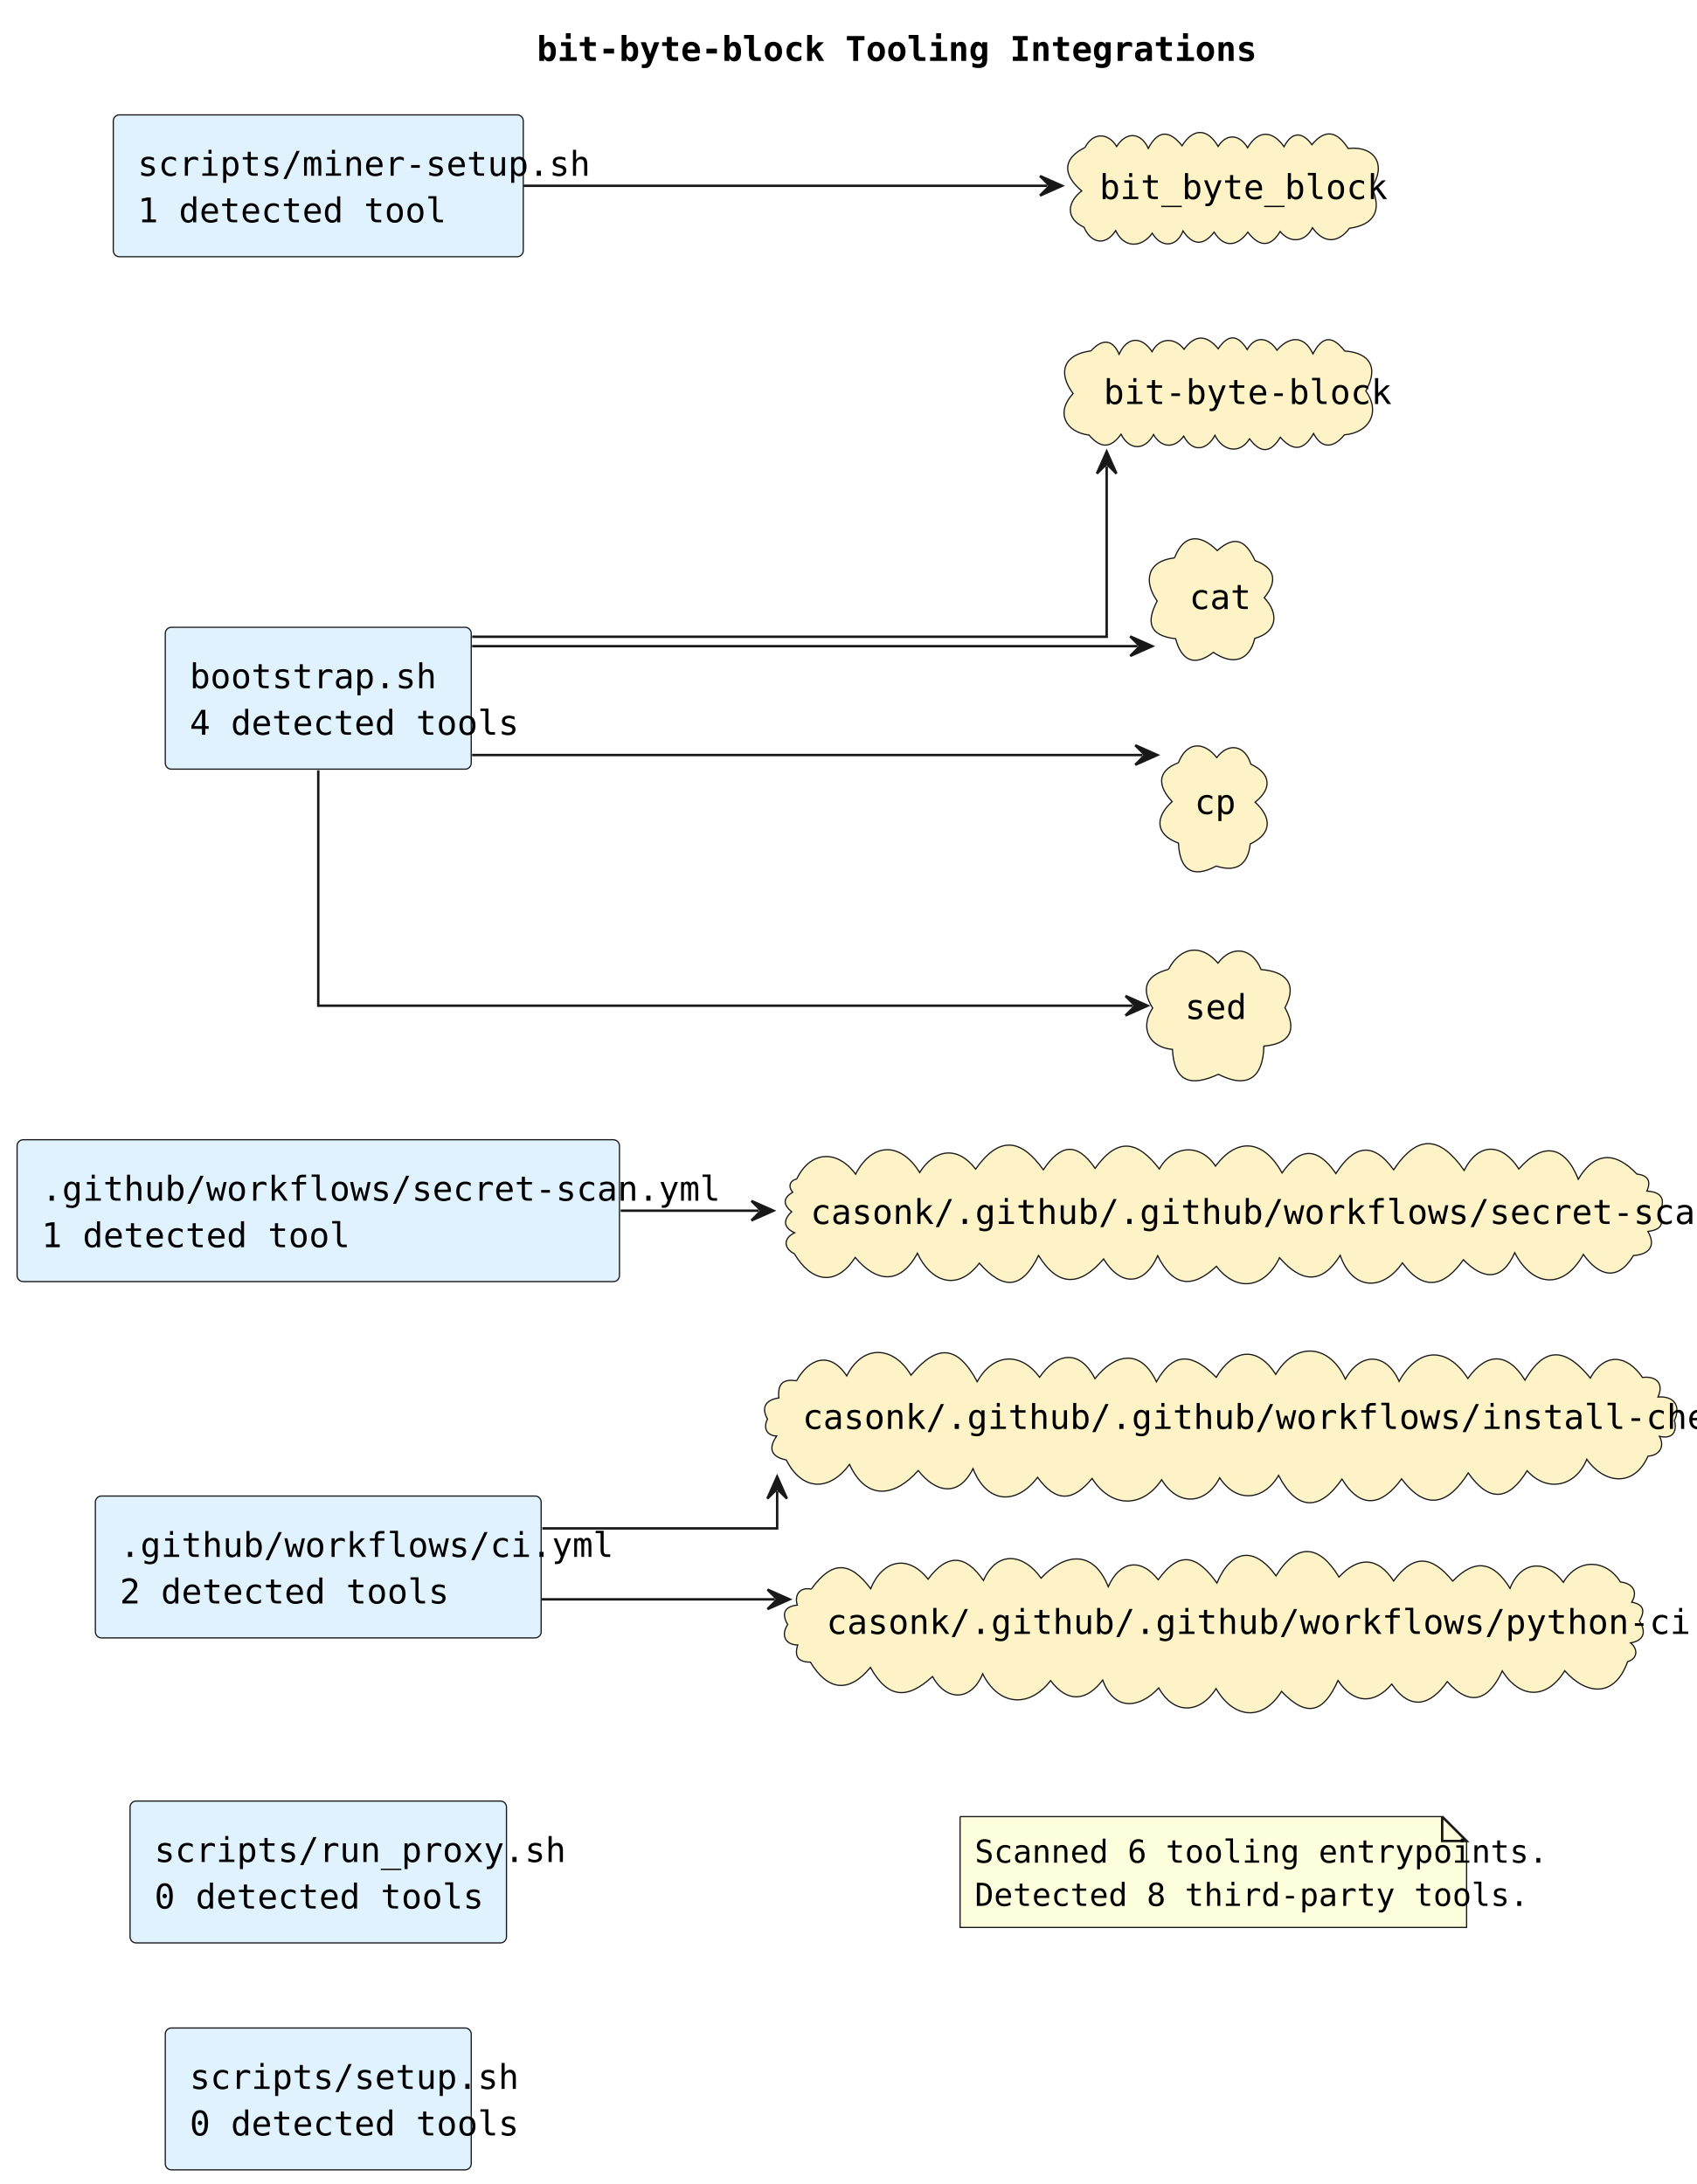
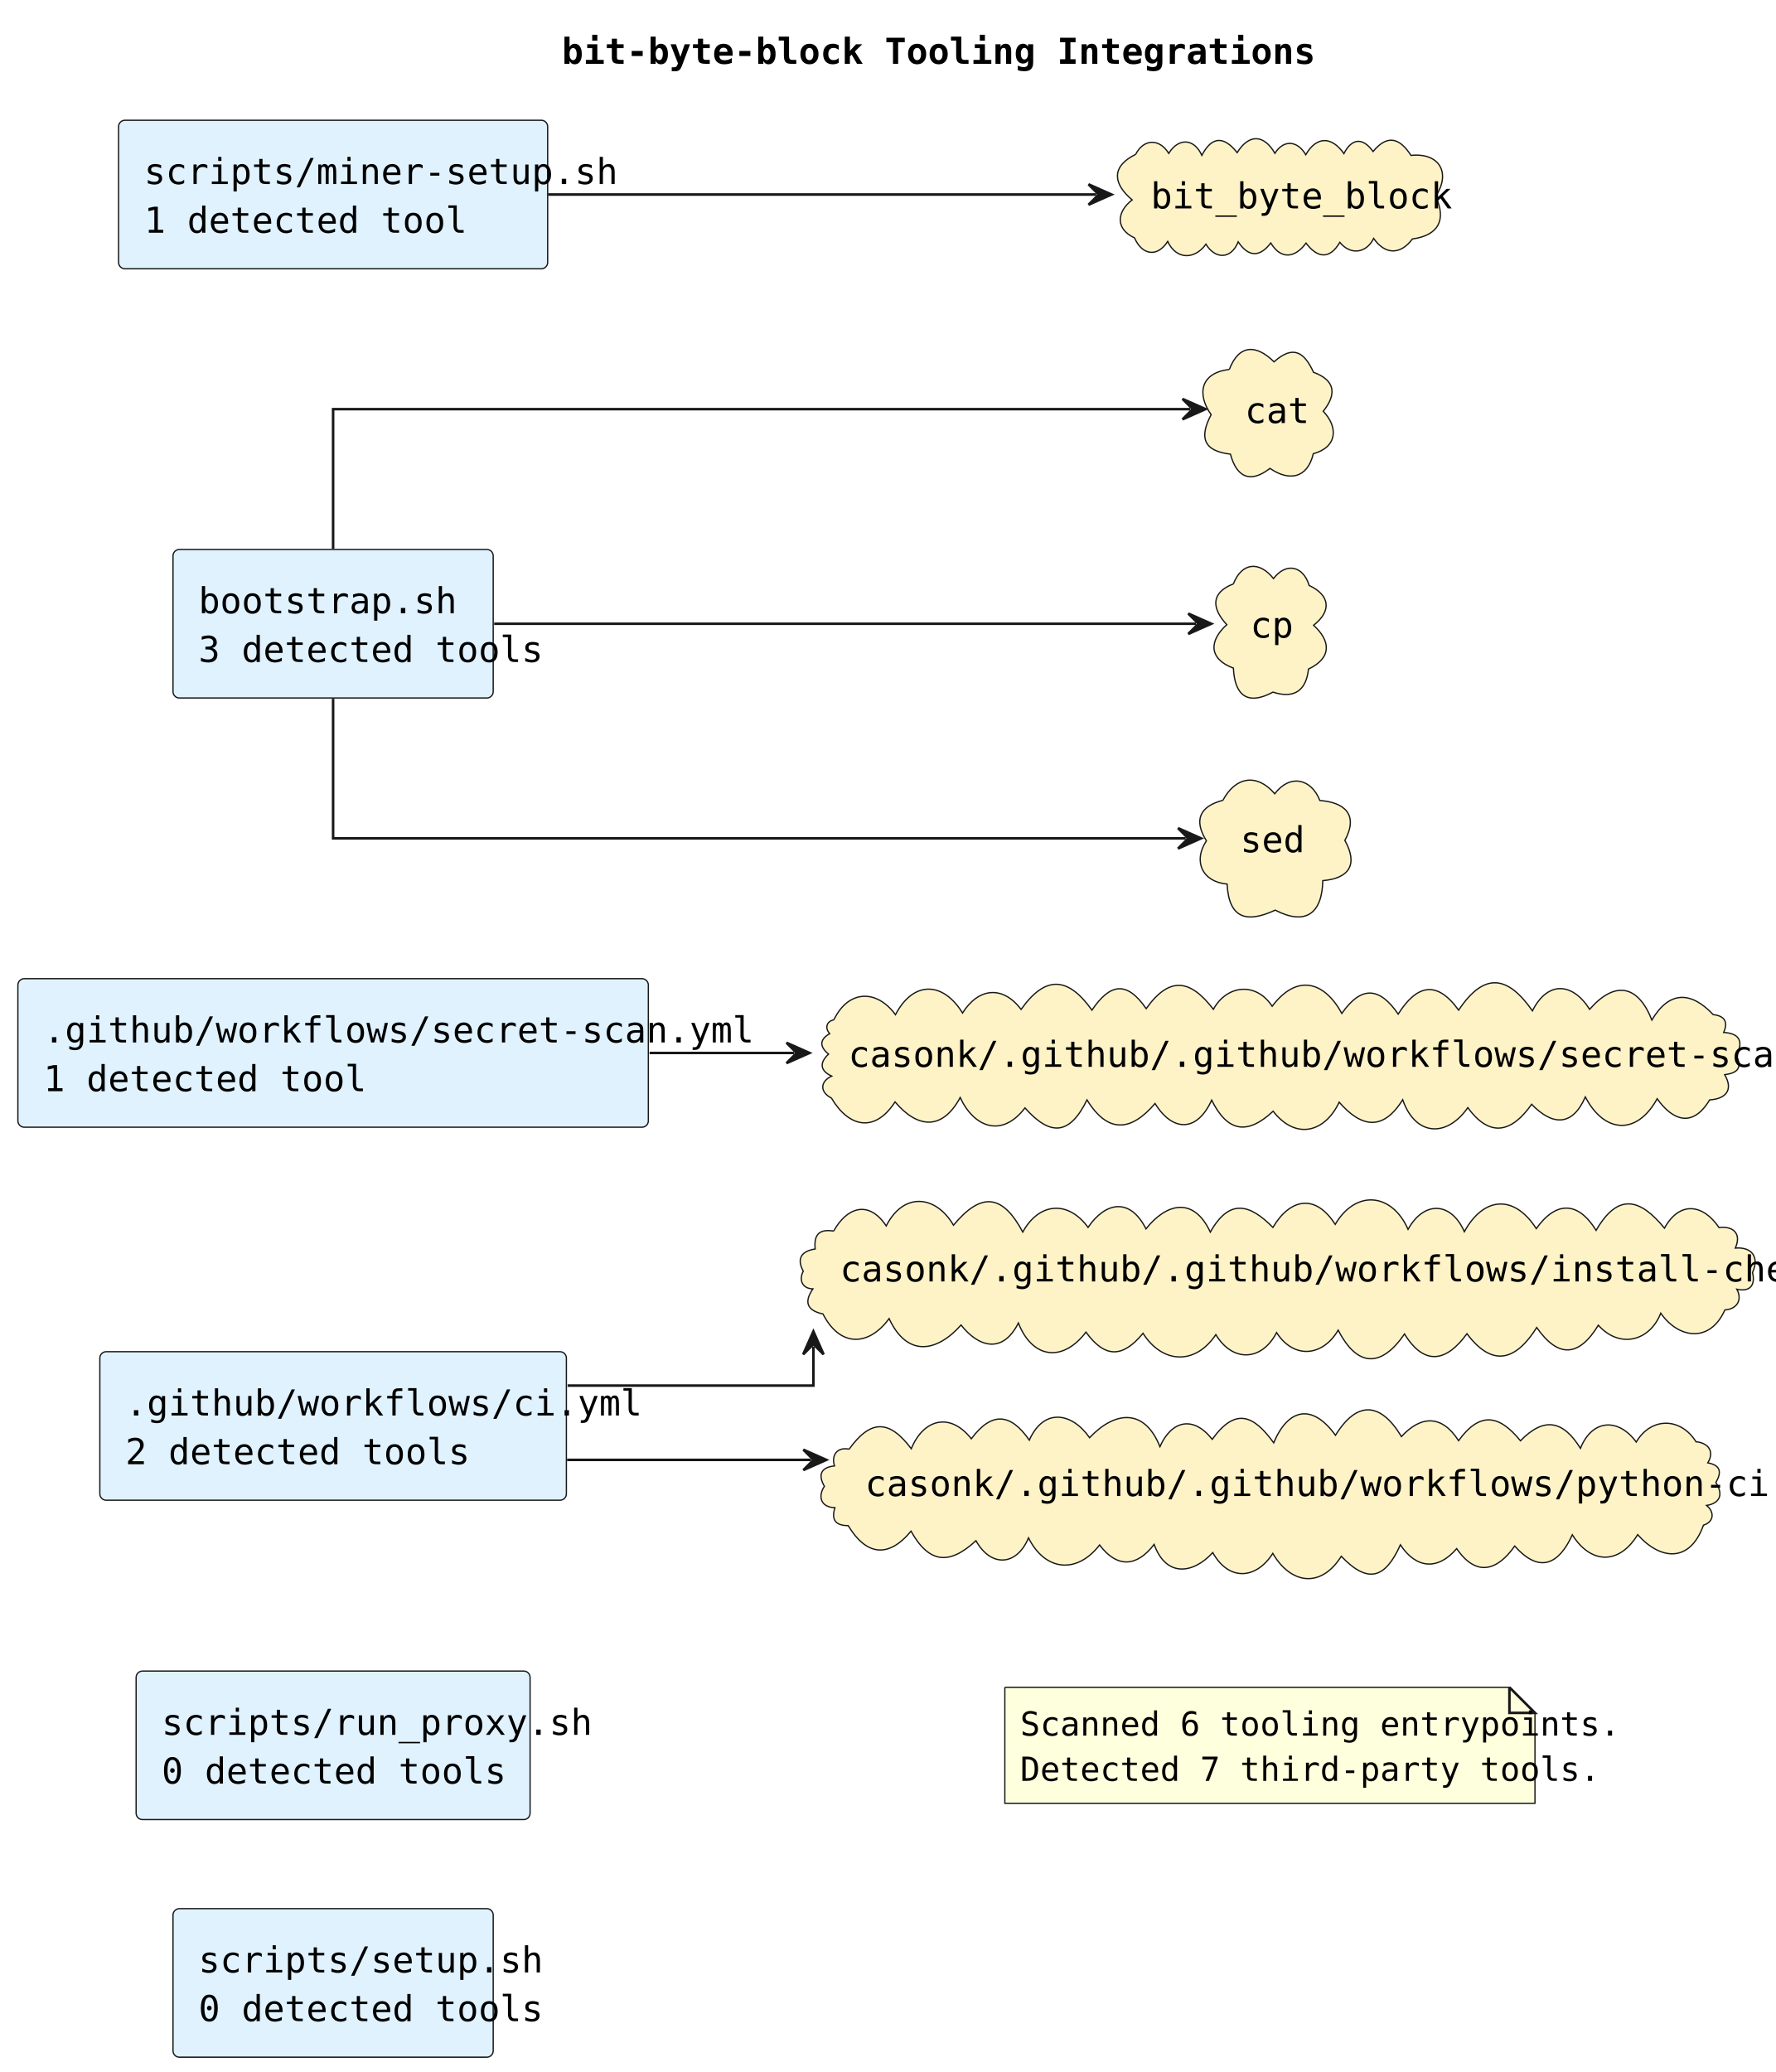
- <svg xmlns="http://www.w3.org/2000/svg" contentStyleType="text/css" data-diagram-type="DESCRIPTION" height="895px" preserveAspectRatio="none" style="width:695px;height:895px;background:#FFFFFF;" version="1.1" viewBox="0 0 695 895" width="695px" zoomAndPan="magnify">
+ <svg xmlns="http://www.w3.org/2000/svg" contentStyleType="text/css" data-diagram-type="DESCRIPTION" height="811px" preserveAspectRatio="none" style="width:695px;height:811px;background:#FFFFFF;" version="1.1" viewBox="0 0 695 811" width="695px" zoomAndPan="magnify">
  <defs />
  <g>
    <g class="title" data-source-line="1">
      <text fill="#000000" font-family="Monospace" font-size="14" font-weight="bold" lengthAdjust="spacing" textLength="241.895" x="219.918" y="24.966">bit-byte-block Tooling Integrations</text>
    </g>
    <g class="entity" data-qualified-name="source_github_workflows_ci_yml" data-source-line="7" id="ent0002">
-       <rect fill="#E0F2FE" height="58.136" rx="2.5" ry="2.5" style="stroke:#181818;stroke-width:0.5;" width="182.623" x="39.08" y="613.068" />
-       <text fill="#000000" font-family="Monospace" font-size="14" lengthAdjust="spacing" textLength="162.623" x="49.08" y="638.034">.github/workflows/ci.yml</text>
-       <text fill="#000000" font-family="Monospace" font-size="14" lengthAdjust="spacing" textLength="105.336" x="49.08" y="657.102">2 detected tools</text>
+       <rect fill="#E0F2FE" height="58.136" rx="2.5" ry="2.5" style="stroke:#181818;stroke-width:0.5;" width="182.623" x="39.08" y="529.068" />
+       <text fill="#000000" font-family="Monospace" font-size="14" lengthAdjust="spacing" textLength="162.623" x="49.08" y="554.034">.github/workflows/ci.yml</text>
+       <text fill="#000000" font-family="Monospace" font-size="14" lengthAdjust="spacing" textLength="105.336" x="49.08" y="573.102">2 detected tools</text>
    </g>
    <g class="entity" data-qualified-name="source_github_workflows_secret_scan_yml" data-source-line="8" id="ent0003">
-       <rect fill="#E0F2FE" height="58.136" rx="2.5" ry="2.5" style="stroke:#181818;stroke-width:0.5;" width="246.785" x="7" y="467.068" />
-       <text fill="#000000" font-family="Monospace" font-size="14" lengthAdjust="spacing" textLength="226.785" x="17" y="492.034">.github/workflows/secret-scan.yml</text>
-       <text fill="#000000" font-family="Monospace" font-size="14" lengthAdjust="spacing" textLength="98.63" x="17" y="511.102">1 detected tool</text>
+       <rect fill="#E0F2FE" height="58.136" rx="2.5" ry="2.5" style="stroke:#181818;stroke-width:0.5;" width="246.785" x="7" y="383.068" />
+       <text fill="#000000" font-family="Monospace" font-size="14" lengthAdjust="spacing" textLength="226.785" x="17" y="408.034">.github/workflows/secret-scan.yml</text>
+       <text fill="#000000" font-family="Monospace" font-size="14" lengthAdjust="spacing" textLength="98.63" x="17" y="427.102">1 detected tool</text>
    </g>
    <g class="entity" data-qualified-name="source_bootstrap_sh" data-source-line="9" id="ent0004">
-       <rect fill="#E0F2FE" height="58.136" rx="2.5" ry="2.5" style="stroke:#181818;stroke-width:0.5;" width="125.336" x="67.72" y="257.068" />
-       <text fill="#000000" font-family="Monospace" font-size="14" lengthAdjust="spacing" textLength="83.72" x="77.72" y="282.034">bootstrap.sh</text>
-       <text fill="#000000" font-family="Monospace" font-size="14" lengthAdjust="spacing" textLength="105.336" x="77.72" y="301.102">4 detected tools</text>
+       <rect fill="#E0F2FE" height="58.136" rx="2.5" ry="2.5" style="stroke:#181818;stroke-width:0.5;" width="125.336" x="67.72" y="215.068" />
+       <text fill="#000000" font-family="Monospace" font-size="14" lengthAdjust="spacing" textLength="83.72" x="77.72" y="240.034">bootstrap.sh</text>
+       <text fill="#000000" font-family="Monospace" font-size="14" lengthAdjust="spacing" textLength="105.336" x="77.72" y="259.102">3 detected tools</text>
    </g>
    <g class="entity" data-qualified-name="source_scripts_miner_setup_sh" data-source-line="10" id="ent0005">
      <rect fill="#E0F2FE" height="58.136" rx="2.5" ry="2.5" style="stroke:#181818;stroke-width:0.5;" width="167.965" x="46.41" y="47.068" />
      <text fill="#000000" font-family="Monospace" font-size="14" lengthAdjust="spacing" textLength="147.965" x="56.41" y="72.034">scripts/miner-setup.sh</text>
      <text fill="#000000" font-family="Monospace" font-size="14" lengthAdjust="spacing" textLength="98.63" x="56.41" y="91.102">1 detected tool</text>
    </g>
    <g class="entity" data-qualified-name="source_scripts_run_proxy_sh" data-source-line="11" id="ent0006">
-       <rect fill="#E0F2FE" height="58.136" rx="2.5" ry="2.5" style="stroke:#181818;stroke-width:0.5;" width="154.218" x="53.28" y="738.068" />
-       <text fill="#000000" font-family="Monospace" font-size="14" lengthAdjust="spacing" textLength="134.218" x="63.28" y="763.034">scripts/run_proxy.sh</text>
-       <text fill="#000000" font-family="Monospace" font-size="14" lengthAdjust="spacing" textLength="105.336" x="63.28" y="782.102">0 detected tools</text>
+       <rect fill="#E0F2FE" height="58.136" rx="2.5" ry="2.5" style="stroke:#181818;stroke-width:0.5;" width="154.218" x="53.28" y="654.068" />
+       <text fill="#000000" font-family="Monospace" font-size="14" lengthAdjust="spacing" textLength="134.218" x="63.28" y="679.034">scripts/run_proxy.sh</text>
+       <text fill="#000000" font-family="Monospace" font-size="14" lengthAdjust="spacing" textLength="105.336" x="63.28" y="698.102">0 detected tools</text>
    </g>
    <g class="entity" data-qualified-name="source_scripts_setup_sh" data-source-line="12" id="ent0007">
-       <rect fill="#E0F2FE" height="58.136" rx="2.5" ry="2.5" style="stroke:#181818;stroke-width:0.5;" width="125.336" x="67.72" y="831.068" />
-       <text fill="#000000" font-family="Monospace" font-size="14" lengthAdjust="spacing" textLength="104.426" x="77.72" y="856.034">scripts/setup.sh</text>
-       <text fill="#000000" font-family="Monospace" font-size="14" lengthAdjust="spacing" textLength="105.336" x="77.72" y="875.102">0 detected tools</text>
+       <rect fill="#E0F2FE" height="58.136" rx="2.5" ry="2.5" style="stroke:#181818;stroke-width:0.5;" width="125.336" x="67.72" y="747.068" />
+       <text fill="#000000" font-family="Monospace" font-size="14" lengthAdjust="spacing" textLength="104.426" x="77.72" y="772.034">scripts/setup.sh</text>
+       <text fill="#000000" font-family="Monospace" font-size="14" lengthAdjust="spacing" textLength="105.336" x="77.72" y="791.102">0 detected tools</text>
    </g>
    <g class="entity" data-qualified-name="tool_bit_byte_block" data-source-line="13" id="ent0008">
-       <path d="M446.948,143.804 C451.144,139.118 455.627,138.497 458.481,145.167 C461.739,137.936 467.639,137.58 471.977,144.109 C475.053,138.318 481.211,138.041 485.093,143.138 C489.619,136.926 494.367,137.197 499.083,142.916 C503.287,136.706 507.121,137.135 510.974,143.255 C514.419,137.142 519.927,138.453 523.143,143.506 C528.176,137.771 534.248,137.216 537.897,145.014 C541.786,137.652 545.738,137.305 550.894,143.829 C561.746,144.683 564.653,150.93 559.562,160.217 C565.793,169.004 560.869,177.366 550.787,178.19 C546.703,183.257 541.723,184.529 538.148,177.651 C534.265,184.506 529.892,185.301 524.529,179.207 C520.571,185.68 516.528,185.93 511.934,179.845 C507.63,186.577 500.74,184.565 497.753,178.399 C494.515,184.543 488.529,185.658 484.947,178.736 C481.184,183.877 475.783,183.681 472.588,178.082 C469.013,184.722 462.699,184.683 459.265,177.941 C454.961,184.005 450.763,183.666 446.155,178.288 C436.465,177.111 432.366,168.951 439.645,161.279 C433.106,152.556 435.88,145.167 446.948,143.804" fill="#FEF3C7" style="stroke:#181818;stroke-width:0.5;" />
-       <text fill="#000000" font-family="Monospace" font-size="14" lengthAdjust="spacing" textLength="89.88" x="452.15" y="165.574">bit-byte-block</text>
-     </g>
-     <g class="entity" data-qualified-name="tool_bit_byte_block_2" data-source-line="14" id="ent0009">
      <path d="M444.53,60.422 C447.728,54.186 453.914,54.202 457.482,60.025 C461.308,53.862 467.387,54.085 470.442,60.801 C474.458,53.122 479.168,53.299 484.268,59.739 C488.861,52.358 494.709,52.513 499.044,59.995 C502.649,54.333 508.028,55.209 511.123,60.555 C515.403,53.14 521.351,53.386 526.047,60.116 C529.218,53.99 533.466,53.746 537.469,59.303 C543.167,52.352 548.015,54.147 552.313,60.828 C563.355,59.67 568.08,67.608 561.977,76.815 C566.284,86.138 563.041,92.138 552.845,93.545 C548.181,99.854 542.181,99.757 537.695,93.332 C534.807,99.188 528.612,99.951 524.459,94.862 C520.386,101.786 515.582,100.93 511.231,95.151 C507.064,100.834 501.549,101.904 497.419,95.11 C493.019,100.861 488.663,100.604 484.675,94.661 C481.957,101.509 475.701,101.608 472.048,95.577 C467.7,101.653 460.471,101.793 457.076,94.509 C452.841,101.044 446.933,99.673 444.097,93.121 C436.312,89.47 437.293,82.748 443.165,78.241 C435.82,72.073 434.703,65.274 444.53,60.422" fill="#FEF3C7" style="stroke:#181818;stroke-width:0.5;" />
      <text fill="#000000" font-family="Monospace" font-size="14" lengthAdjust="spacing" textLength="93.296" x="450.44" y="81.574">bit_byte_block</text>
    </g>
-     <g class="entity" data-qualified-name="tool_casonk_github_github_workflows_install_check_yml" data-source-line="15" id="ent0010">
-       <path d="M326.335,565.857 C331.362,556.714 339.951,553.408 346.901,563.837 C353.607,550.524 366.248,551.675 373.231,563.548 C384.012,550.568 392.328,551.24 400.35,566.224 C406.653,554.733 418.022,553.617 425.903,564.414 C432.731,554.373 442.317,552.606 448.583,564.983 C456.44,555.073 467.121,552.067 473.764,566.252 C481.212,553.012 489.14,555.184 498.267,564.423 C504.941,553.158 514.822,551.003 522.647,563.228 C530.801,549.419 544.924,550.979 551.165,565.177 C557.346,553.975 567.977,554.23 573.196,566.097 C580.733,552.372 592.648,551.366 601.353,564.889 C609.1,554.044 617.68,554.111 624.774,565.575 C633.4,550.663 642.042,553.155 651.529,564.705 C657.512,553.883 666.694,555.309 672.888,564.48 C678.379,563.792 681.815,566.785 679.269,572.496 C685.819,572.009 688.73,576.06 685.996,582.086 C687.219,586.946 685.074,589.803 679.861,588.613 C682.182,592.916 679.774,596.43 675.17,596.729 C669.367,609.783 657.046,608 650.078,597.997 C645.725,609.087 633.908,611.944 625.641,602.701 C618.086,615.106 610.004,615.739 601.525,603.609 C593.598,616.194 584.467,619.685 574.213,606.031 C566.405,616.814 557.69,619.001 549.779,606.137 C540.649,619.388 531.321,619.214 523.813,604.624 C517.827,614.913 506.519,616.172 499.699,605.587 C493.864,616.858 482.503,617.294 475.92,606.388 C467.878,618.39 455.02,617.851 447.415,605.868 C439.513,615.493 432.572,615.716 425.082,605.405 C416.063,617.269 404.152,615.937 398.632,601.84 C392.492,614.063 383.063,611.373 376.189,602.625 C366.781,613.233 355.135,615.414 348.031,600.119 C339.825,611.245 328.661,611.165 322.14,598.3 C315.969,596.998 314.593,593.724 318.191,588.49 C313.924,588.341 312.673,584.952 314.424,581.54 C311.666,576.478 313.876,573.65 319.085,572.873 C318.541,567.277 320.574,564.938 326.335,565.857" fill="#FEF3C7" style="stroke:#181818;stroke-width:0.5;" />
-       <text fill="#000000" font-family="Monospace" font-size="14" lengthAdjust="spacing" textLength="336.601" x="328.79" y="585.574">casonk/.github/.github/workflows/install-check.yml</text>
+     <g class="entity" data-qualified-name="tool_casonk_github_github_workflows_install_check_yml" data-source-line="14" id="ent0009">
+       <path d="M326.335,481.857 C331.362,472.714 339.951,469.408 346.901,479.837 C353.607,466.524 366.248,467.675 373.231,479.548 C384.012,466.568 392.328,467.24 400.35,482.224 C406.653,470.733 418.022,469.618 425.903,480.414 C432.731,470.373 442.317,468.606 448.583,480.983 C456.44,471.073 467.121,468.067 473.764,482.252 C481.212,469.012 489.14,471.185 498.267,480.423 C504.941,469.158 514.822,467.003 522.647,479.228 C530.801,465.419 544.924,466.979 551.165,481.177 C557.346,469.975 567.977,470.23 573.196,482.097 C580.733,468.372 592.648,467.366 601.353,480.889 C609.1,470.044 617.68,470.111 624.774,481.575 C633.4,466.663 642.042,469.155 651.529,480.705 C657.512,469.883 666.694,471.309 672.888,480.48 C678.379,479.792 681.815,482.785 679.269,488.496 C685.819,488.009 688.73,492.06 685.996,498.086 C687.219,502.946 685.074,505.803 679.861,504.613 C682.182,508.916 679.774,512.43 675.17,512.729 C669.367,525.783 657.046,524 650.078,513.997 C645.725,525.087 633.908,527.944 625.641,518.701 C618.086,531.106 610.004,531.739 601.525,519.609 C593.598,532.194 584.467,535.685 574.213,522.031 C566.405,532.814 557.69,535.001 549.779,522.137 C540.649,535.388 531.321,535.214 523.813,520.624 C517.827,530.913 506.519,532.172 499.699,521.587 C493.864,532.858 482.503,533.294 475.92,522.388 C467.878,534.39 455.02,533.851 447.415,521.868 C439.513,531.493 432.572,531.716 425.082,521.405 C416.063,533.269 404.152,531.937 398.632,517.84 C392.492,530.063 383.063,527.373 376.189,518.625 C366.781,529.233 355.135,531.414 348.031,516.119 C339.825,527.245 328.661,527.165 322.14,514.3 C315.969,512.998 314.593,509.724 318.191,504.49 C313.924,504.341 312.673,500.952 314.424,497.54 C311.666,492.478 313.876,489.65 319.085,488.873 C318.541,483.277 320.574,480.938 326.335,481.857" fill="#FEF3C7" style="stroke:#181818;stroke-width:0.5;" />
+       <text fill="#000000" font-family="Monospace" font-size="14" lengthAdjust="spacing" textLength="336.601" x="328.79" y="501.574">casonk/.github/.github/workflows/install-check.yml</text>
    </g>
-     <g class="entity" data-qualified-name="tool_casonk_github_github_workflows_python_ci_yml" data-source-line="16" id="ent0011">
-       <path d="M332.371,651.231 C340.8,639.501 348.105,639.582 356.708,651.049 C361.405,639.5 371.83,636.53 380.21,647.144 C388.099,636.534 395.524,636.985 402.906,647.684 C408.684,634.728 419.808,637.044 426.498,646.733 C436.007,636.633 447.789,634.657 454.038,650.23 C458.638,639.874 467.151,638.016 474.509,647.364 C483.643,634.654 490.762,637.963 498.566,648.727 C504.347,635.006 513.792,633.378 522.755,645.781 C531.318,631.924 540.539,632.942 548.571,646.284 C556.351,637.841 564.482,637.834 570.937,647.886 C579.319,636.377 586.828,637.714 595.167,647.934 C604.46,638.361 611.921,640.033 618.642,650.889 C623.22,639.407 633.538,638.909 640.482,648.43 C646.343,638.529 657.911,638.746 663.871,648.312 C668.53,648.744 671.287,651.961 668.497,656.567 C673.627,657.547 673.943,660.271 671.648,664.283 C674.481,668.643 673.636,672.313 668.016,673.25 C671.123,675.735 671.022,679.646 666.795,680.97 C661.479,695.831 649.942,694.71 641.043,684.676 C633.84,696.505 622.714,696.339 615.461,684.73 C610.193,696.361 602.584,700.05 592.915,689.129 C586.14,698.795 577.907,701.387 570.192,690.151 C562.803,698.783 554.339,698.027 548.165,688.663 C542.305,701.717 535.552,704.196 525.028,693.139 C517.027,705.881 505.178,704.011 498.221,692.007 C491.688,702.259 480.977,702.961 474.724,691.701 C467.013,700.081 456.491,701.506 451.764,688.498 C445.031,697.312 437.341,697.903 430.419,688.723 C421.493,700.245 409.069,698.943 402.598,685.938 C397.943,697.073 387.847,697.523 382.029,687.045 C371.638,696.625 363.716,696.066 356.604,683.312 C347.65,694.139 339.001,692.719 332.013,681.154 C327.038,681.116 325.339,678.91 326.809,674.111 C321.437,674.046 319.959,669.813 322.704,665.758 C320.106,661.279 321.315,658.331 326.65,657.771 C325.318,653.55 327.741,650.238 332.371,651.231" fill="#FEF3C7" style="stroke:#181818;stroke-width:0.5;" />
-       <text fill="#000000" font-family="Monospace" font-size="14" lengthAdjust="spacing" textLength="316.945" x="338.61" y="669.574">casonk/.github/.github/workflows/python-ci.yml</text>
+     <g class="entity" data-qualified-name="tool_casonk_github_github_workflows_python_ci_yml" data-source-line="15" id="ent0010">
+       <path d="M332.371,567.231 C340.8,555.501 348.105,555.582 356.708,567.049 C361.405,555.5 371.83,552.53 380.21,563.144 C388.099,552.534 395.524,552.985 402.906,563.684 C408.684,550.728 419.808,553.044 426.498,562.733 C436.007,552.633 447.789,550.657 454.038,566.23 C458.638,555.874 467.151,554.016 474.509,563.364 C483.643,550.654 490.762,553.963 498.566,564.727 C504.347,551.006 513.792,549.378 522.755,561.781 C531.318,547.924 540.539,548.942 548.571,562.284 C556.351,553.841 564.482,553.834 570.937,563.886 C579.319,552.377 586.828,553.714 595.167,563.934 C604.46,554.361 611.921,556.033 618.642,566.889 C623.22,555.407 633.538,554.909 640.482,564.43 C646.343,554.529 657.911,554.746 663.871,564.312 C668.53,564.744 671.287,567.961 668.497,572.567 C673.627,573.547 673.943,576.271 671.648,580.283 C674.481,584.643 673.636,588.313 668.016,589.25 C671.123,591.735 671.022,595.646 666.795,596.97 C661.479,611.831 649.942,610.71 641.043,600.676 C633.84,612.505 622.714,612.339 615.461,600.73 C610.193,612.361 602.584,616.05 592.915,605.129 C586.14,614.795 577.907,617.387 570.192,606.151 C562.803,614.783 554.339,614.027 548.165,604.663 C542.305,617.717 535.552,620.196 525.028,609.139 C517.027,621.881 505.178,620.011 498.221,608.007 C491.688,618.259 480.977,618.961 474.724,607.701 C467.013,616.081 456.491,617.506 451.764,604.498 C445.031,613.312 437.341,613.903 430.419,604.723 C421.493,616.245 409.069,614.943 402.598,601.938 C397.943,613.073 387.847,613.523 382.029,603.045 C371.638,612.625 363.716,612.066 356.604,599.312 C347.65,610.139 339.001,608.719 332.013,597.154 C327.038,597.116 325.339,594.91 326.809,590.111 C321.437,590.046 319.959,585.813 322.704,581.758 C320.106,577.279 321.315,574.331 326.65,573.771 C325.318,569.55 327.741,566.238 332.371,567.231" fill="#FEF3C7" style="stroke:#181818;stroke-width:0.5;" />
+       <text fill="#000000" font-family="Monospace" font-size="14" lengthAdjust="spacing" textLength="316.945" x="338.61" y="585.574">casonk/.github/.github/workflows/python-ci.yml</text>
    </g>
-     <g class="entity" data-qualified-name="tool_casonk_github_github_workflows_secret_scan_yml" data-source-line="17" id="ent0012">
-       <path d="M326.413,483.154 C332.021,471.449 343.109,471.038 350.518,481.166 C357.489,467.764 369.151,468.097 376.776,480.502 C382.872,470.752 392.406,469.456 399.692,479.095 C409.272,465.563 418.115,466.324 427.43,479.372 C434.459,468.949 441.035,467.724 448.656,478.788 C457.858,465.879 465.998,467.368 474.957,479.048 C480.261,469.41 491.681,468.255 497.973,477.866 C507.576,465.123 518.253,467.932 525.246,480.66 C532.833,469.77 539.969,470.236 547.298,480.924 C554.449,469.621 562.281,467.318 570.958,479.379 C580.958,464.407 590.116,465.718 599.851,479.645 C605.868,467.704 615.626,468.598 622.239,479.049 C632.045,467.856 641.105,469.34 646.599,483.236 C653.463,471.664 661.945,471.953 670.62,481.14 C675.058,481.606 676.554,483.962 674.699,488.111 C681.196,488.462 682.424,491.871 679.702,497.262 C682.159,502.316 679.769,504.002 675.122,504.656 C678.685,510.816 675.315,514.152 669.208,514.508 C662.638,525.492 654.818,522.724 648.676,514.06 C640.642,528.633 627.878,527.499 620.561,513.359 C615.355,525.232 607.485,524.458 599.537,516.225 C591.937,527.051 583.369,529.653 574.559,517.542 C566.376,529.288 554.067,528.843 549.06,514.444 C541.323,526.897 532.803,525.304 524.201,515.405 C518.59,527.34 507.143,530.27 498.349,518.943 C488.196,528.408 480.491,527.094 474.287,514.614 C468.642,527.025 459.177,527.282 452.123,515.928 C442.659,526.982 433.656,527.751 425.484,514.511 C418.752,528.297 411.178,528.899 401.211,517.647 C392.083,529.601 381.211,525.166 375.851,513.587 C368.761,526.727 359.014,525.556 350.355,515.298 C342.3,527.726 332.096,525.082 325.464,513.805 C320.938,511.517 320.88,507.394 325.543,505.191 C320.877,503.095 320.777,499.84 324.332,496.587 C320.881,493.769 320.603,490.998 324.759,488.586 C322.861,486.431 323.415,483.818 326.413,483.154" fill="#FEF3C7" style="stroke:#181818;stroke-width:0.5;" />
-       <text fill="#000000" font-family="Monospace" font-size="14" lengthAdjust="spacing" textLength="330.021" x="332.08" y="501.574">casonk/.github/.github/workflows/secret-scan.yml</text>
+     <g class="entity" data-qualified-name="tool_casonk_github_github_workflows_secret_scan_yml" data-source-line="16" id="ent0011">
+       <path d="M326.413,399.154 C332.021,387.449 343.109,387.038 350.518,397.166 C357.489,383.764 369.151,384.097 376.776,396.502 C382.872,386.752 392.406,385.456 399.692,395.095 C409.272,381.563 418.115,382.324 427.43,395.372 C434.459,384.949 441.035,383.724 448.656,394.788 C457.858,381.879 465.998,383.368 474.957,395.048 C480.261,385.41 491.681,384.255 497.973,393.866 C507.576,381.123 518.253,383.932 525.246,396.66 C532.833,385.77 539.969,386.236 547.298,396.924 C554.449,385.621 562.281,383.318 570.958,395.379 C580.958,380.407 590.116,381.718 599.851,395.645 C605.868,383.704 615.626,384.598 622.239,395.049 C632.045,383.856 641.105,385.34 646.599,399.236 C653.463,387.664 661.945,387.953 670.62,397.14 C675.058,397.606 676.554,399.962 674.699,404.111 C681.196,404.462 682.424,407.871 679.702,413.262 C682.159,418.316 679.769,420.002 675.122,420.656 C678.685,426.816 675.315,430.152 669.208,430.508 C662.638,441.492 654.818,438.724 648.676,430.06 C640.642,444.633 627.878,443.499 620.561,429.359 C615.355,441.232 607.485,440.458 599.537,432.225 C591.937,443.051 583.369,445.653 574.559,433.542 C566.376,445.288 554.067,444.843 549.06,430.444 C541.323,442.897 532.803,441.304 524.201,431.405 C518.59,443.34 507.143,446.27 498.349,434.943 C488.196,444.408 480.491,443.094 474.287,430.614 C468.642,443.026 459.177,443.282 452.123,431.928 C442.659,442.982 433.656,443.751 425.484,430.511 C418.752,444.297 411.178,444.899 401.211,433.647 C392.083,445.601 381.211,441.166 375.851,429.587 C368.761,442.727 359.014,441.556 350.355,431.298 C342.3,443.726 332.096,441.082 325.464,429.805 C320.938,427.517 320.88,423.394 325.543,421.191 C320.877,419.095 320.777,415.84 324.332,412.587 C320.881,409.769 320.603,406.998 324.759,404.586 C322.861,402.431 323.415,399.818 326.413,399.154" fill="#FEF3C7" style="stroke:#181818;stroke-width:0.5;" />
+       <text fill="#000000" font-family="Monospace" font-size="14" lengthAdjust="spacing" textLength="330.021" x="332.08" y="417.574">casonk/.github/.github/workflows/secret-scan.yml</text>
    </g>
-     <g class="entity" data-qualified-name="tool_cat" data-source-line="18" id="ent0013">
-       <path d="M481.188,228.622 C485.072,218.512 491.939,218.917 498.702,225.623 C506.186,218.931 510.545,221.791 514.154,229.718 C522.769,232.871 523.257,238.363 517.952,244.98 C523.899,251.137 523.521,259.034 514.071,261.595 C511.748,271.411 504.467,272.41 497.108,267.33 C489.293,273.421 484.042,270.696 481.633,261.762 C470.873,260.513 469.46,255.067 474.084,246.304 C468.374,238.234 469.921,229.871 481.188,228.622" fill="#FEF3C7" style="stroke:#181818;stroke-width:0.5;" />
-       <text fill="#000000" font-family="Monospace" font-size="14" lengthAdjust="spacing" textLength="19.628" x="487.27" y="249.574">cat</text>
+     <g class="entity" data-qualified-name="tool_cat" data-source-line="17" id="ent0012">
+       <path d="M481.188,144.622 C485.072,134.512 491.939,134.917 498.702,141.623 C506.186,134.931 510.545,137.791 514.154,145.718 C522.769,148.871 523.257,154.363 517.952,160.98 C523.899,167.137 523.521,175.035 514.071,177.595 C511.748,187.411 504.467,188.41 497.108,183.33 C489.293,189.421 484.042,186.696 481.633,177.762 C470.873,176.513 469.46,171.067 474.084,162.304 C468.374,154.234 469.921,145.871 481.188,144.622" fill="#FEF3C7" style="stroke:#181818;stroke-width:0.5;" />
+       <text fill="#000000" font-family="Monospace" font-size="14" lengthAdjust="spacing" textLength="19.628" x="487.27" y="165.574">cat</text>
    </g>
-     <g class="entity" data-qualified-name="tool_cp" data-source-line="19" id="ent0014">
-       <path d="M482.782,312.552 C486.161,303.953 493.047,303.613 498.491,310.45 C503.474,303.936 510.188,305.552 512.442,313.148 C520.65,316.97 521.304,323.177 514.196,328.724 C520.938,334.96 521.346,341.501 512.19,345.878 C511.287,354.427 506.463,357.581 498.277,354.909 C488.125,360.382 483.282,355.954 482.795,345.509 C472.932,341.854 473.339,334.685 480.215,328.493 C474.624,322.522 473.483,316.125 482.782,312.552" fill="#FEF3C7" style="stroke:#181818;stroke-width:0.5;" />
-       <text fill="#000000" font-family="Monospace" font-size="14" lengthAdjust="spacing" textLength="15.33" x="489.42" y="333.574">cp</text>
+     <g class="entity" data-qualified-name="tool_cp" data-source-line="18" id="ent0013">
+       <path d="M482.782,228.552 C486.161,219.953 493.047,219.613 498.491,226.45 C503.474,219.936 510.188,221.552 512.442,229.148 C520.65,232.97 521.304,239.177 514.196,244.724 C520.938,250.96 521.346,257.501 512.19,261.878 C511.287,270.427 506.463,273.581 498.277,270.909 C488.125,276.382 483.282,271.954 482.795,261.509 C472.932,257.854 473.339,250.685 480.215,244.493 C474.624,238.522 473.483,232.125 482.782,228.552" fill="#FEF3C7" style="stroke:#181818;stroke-width:0.5;" />
+       <text fill="#000000" font-family="Monospace" font-size="14" lengthAdjust="spacing" textLength="15.33" x="489.42" y="249.574">cp</text>
    </g>
-     <g class="entity" data-qualified-name="tool_sed" data-source-line="20" id="ent0015">
-       <path d="M478.69,397.241 C483.58,388.073 491.909,386.472 498.988,394.684 C504.868,386.89 513.223,388.63 516.639,397.322 C526.228,398.031 531.918,402.784 526.43,412.944 C531.664,422.39 528.163,427.81 517.789,428.693 C517.531,441.448 511.176,446.445 499.163,440.241 C488.235,445.302 481.052,443.822 480.33,430.04 C470.669,429.206 466.881,421.114 472.234,413.103 C467.178,404.976 469.595,399.608 478.69,397.241" fill="#FEF3C7" style="stroke:#181818;stroke-width:0.5;" />
-       <text fill="#000000" font-family="Monospace" font-size="14" lengthAdjust="spacing" textLength="23.212" x="485.48" y="417.574">sed</text>
+     <g class="entity" data-qualified-name="tool_sed" data-source-line="19" id="ent0014">
+       <path d="M478.69,313.241 C483.58,304.073 491.909,302.472 498.988,310.684 C504.868,302.89 513.223,304.63 516.639,313.322 C526.228,314.031 531.918,318.784 526.43,328.944 C531.664,338.39 528.163,343.81 517.789,344.693 C517.531,357.448 511.176,362.445 499.163,356.241 C488.235,361.302 481.052,359.822 480.33,346.04 C470.669,345.206 466.881,337.114 472.234,329.103 C467.178,320.976 469.595,315.608 478.69,313.241" fill="#FEF3C7" style="stroke:#181818;stroke-width:0.5;" />
+       <text fill="#000000" font-family="Monospace" font-size="14" lengthAdjust="spacing" textLength="23.212" x="485.48" y="333.574">sed</text>
    </g>
-     <g class="entity" data-qualified-name="toolingGraphSummary" data-source-line="30" id="ent0024">
-       <path d="M393.33,744.438 L393.33,789.85 L600.841,789.85 L600.841,754.438 L590.841,744.438 L393.33,744.438" fill="#FEFFDD" style="stroke:#181818;stroke-width:0.5;" />
-       <path d="M590.841,744.438 L590.841,754.438 L600.841,754.438 L590.841,744.438" fill="#FEFFDD" style="stroke:#181818;stroke-width:1;" />
-       <text fill="#000000" font-family="Monospace" font-size="13" lengthAdjust="spacing" textLength="186.511" x="399.33" y="763.335">Scanned 6 tooling entrypoints.</text>
-       <text fill="#000000" font-family="Monospace" font-size="13" lengthAdjust="spacing" textLength="171.782" x="399.33" y="781.041">Detected 8 third-party tools.</text>
+     <g class="entity" data-qualified-name="toolingGraphSummary" data-source-line="28" id="ent0022">
+       <path d="M393.33,660.438 L393.33,705.85 L600.841,705.85 L600.841,670.438 L590.841,660.438 L393.33,660.438" fill="#FEFFDD" style="stroke:#181818;stroke-width:0.5;" />
+       <path d="M590.841,660.438 L590.841,670.438 L600.841,670.438 L590.841,660.438" fill="#FEFFDD" style="stroke:#181818;stroke-width:1;" />
+       <text fill="#000000" font-family="Monospace" font-size="13" lengthAdjust="spacing" textLength="186.511" x="399.33" y="679.335">Scanned 6 tooling entrypoints.</text>
+       <text fill="#000000" font-family="Monospace" font-size="13" lengthAdjust="spacing" textLength="171.782" x="399.33" y="697.041">Detected 7 third-party tools.</text>
+     </g>
+     <g class="link" data-entity-1="ent0002" data-entity-2="ent0009" data-link-type="dependency" data-source-line="20" id="lnk15">
+       <path d="M222.19,542.338 C269.91,542.338 318.39,542.338 318.39,542.338 C318.39,542.338 318.39,538.018 318.39,527.128" fill="none" id="source_github_workflows_ci_yml-to-tool_casonk_github_github_workflows_install_check_yml" style="stroke:#181818;stroke-width:1;" />
+       <polygon fill="#181818" points="318.39,521.128,314.39,530.128,318.39,526.128,322.39,530.128,318.39,521.128" style="stroke:#181818;stroke-width:1;" />
    </g>
    <g class="link" data-entity-1="ent0002" data-entity-2="ent0010" data-link-type="dependency" data-source-line="21" id="lnk16">
-       <path d="M222.19,626.338 C269.91,626.338 318.39,626.338 318.39,626.338 C318.39,626.338 318.39,622.018 318.39,611.128" fill="none" id="source_github_workflows_ci_yml-to-tool_casonk_github_github_workflows_install_check_yml" style="stroke:#181818;stroke-width:1;" />
-       <polygon fill="#181818" points="318.39,605.128,314.39,614.128,318.39,610.128,322.39,614.128,318.39,605.128" style="stroke:#181818;stroke-width:1;" />
+       <path d="M221.98,571.408 C252.84,571.408 282.38,571.408 317.45,571.408" fill="none" id="source_github_workflows_ci_yml-to-tool_casonk_github_github_workflows_python_ci_yml" style="stroke:#181818;stroke-width:1;" />
+       <polygon fill="#181818" points="323.45,571.408,314.45,567.408,318.45,571.408,314.45,575.408,323.45,571.408" style="stroke:#181818;stroke-width:1;" />
    </g>
-     <g class="link" data-entity-1="ent0002" data-entity-2="ent0011" data-link-type="dependency" data-source-line="22" id="lnk17">
-       <path d="M221.98,655.408 C252.84,655.408 282.38,655.408 317.45,655.408" fill="none" id="source_github_workflows_ci_yml-to-tool_casonk_github_github_workflows_python_ci_yml" style="stroke:#181818;stroke-width:1;" />
-       <polygon fill="#181818" points="323.45,655.408,314.45,651.408,318.45,655.408,314.45,659.408,323.45,655.408" style="stroke:#181818;stroke-width:1;" />
+     <g class="link" data-entity-1="ent0003" data-entity-2="ent0011" data-link-type="dependency" data-source-line="22" id="lnk17">
+       <path d="M254.28,412.138 C274.44,412.138 289.68,412.138 310.86,412.138" fill="none" id="source_github_workflows_secret_scan_yml-to-tool_casonk_github_github_workflows_secret_scan_yml" style="stroke:#181818;stroke-width:1;" />
+       <polygon fill="#181818" points="316.86,412.138,307.86,408.138,311.86,412.138,307.86,416.138,316.86,412.138" style="stroke:#181818;stroke-width:1;" />
    </g>
-     <g class="link" data-entity-1="ent0003" data-entity-2="ent0012" data-link-type="dependency" data-source-line="23" id="lnk18">
-       <path d="M254.28,496.138 C274.44,496.138 289.68,496.138 310.86,496.138" fill="none" id="source_github_workflows_secret_scan_yml-to-tool_casonk_github_github_workflows_secret_scan_yml" style="stroke:#181818;stroke-width:1;" />
-       <polygon fill="#181818" points="316.86,496.138,307.86,492.138,311.86,496.138,307.86,500.138,316.86,496.138" style="stroke:#181818;stroke-width:1;" />
+     <g class="link" data-entity-1="ent0004" data-entity-2="ent0012" data-link-type="dependency" data-source-line="23" id="lnk18">
+       <path d="M130.39,214.758 C130.39,190.538 130.39,160.138 130.39,160.138 C130.39,160.138 383.03,160.138 465.88,160.138" fill="none" id="source_bootstrap_sh-to-tool_cat" style="stroke:#181818;stroke-width:1;" />
+       <polygon fill="#181818" points="471.88,160.138,462.88,156.138,466.88,160.138,462.88,164.138,471.88,160.138" style="stroke:#181818;stroke-width:1;" />
    </g>
-     <g class="link" data-entity-1="ent0004" data-entity-2="ent0008" data-link-type="dependency" data-source-line="24" id="lnk19">
-       <path d="M193.44,260.938 C287.43,260.938 453.39,260.938 453.39,260.938 C453.39,260.938 453.39,220.908 453.39,191.058" fill="none" id="source_bootstrap_sh-to-tool_bit_byte_block" style="stroke:#181818;stroke-width:1;" />
-       <polygon fill="#181818" points="453.39,185.058,449.39,194.058,453.39,190.058,457.39,194.058,453.39,185.058" style="stroke:#181818;stroke-width:1;" />
+     <g class="link" data-entity-1="ent0004" data-entity-2="ent0013" data-link-type="dependency" data-source-line="24" id="lnk19">
+       <path d="M193.43,244.138 C276.57,244.138 412.79,244.138 468.12,244.138" fill="none" id="source_bootstrap_sh-to-tool_cp" style="stroke:#181818;stroke-width:1;" />
+       <polygon fill="#181818" points="474.12,244.138,465.12,240.138,469.12,244.138,465.12,248.138,474.12,244.138" style="stroke:#181818;stroke-width:1;" />
    </g>
-     <g class="link" data-entity-1="ent0004" data-entity-2="ent0013" data-link-type="dependency" data-source-line="25" id="lnk20">
-       <path d="M193.43,264.808 C275.54,264.808 409.3,264.808 466.04,264.808" fill="none" id="source_bootstrap_sh-to-tool_cat" style="stroke:#181818;stroke-width:1;" />
-       <polygon fill="#181818" points="472.04,264.808,463.04,260.808,467.04,264.808,463.04,268.808,472.04,264.808" style="stroke:#181818;stroke-width:1;" />
+     <g class="link" data-entity-1="ent0004" data-entity-2="ent0014" data-link-type="dependency" data-source-line="25" id="lnk20">
+       <path d="M130.39,273.518 C130.39,297.738 130.39,328.138 130.39,328.138 C130.39,328.138 379.44,328.138 464.12,328.138" fill="none" id="source_bootstrap_sh-to-tool_sed" style="stroke:#181818;stroke-width:1;" />
+       <polygon fill="#181818" points="470.12,328.138,461.12,324.138,465.12,328.138,461.12,332.138,470.12,328.138" style="stroke:#181818;stroke-width:1;" />
    </g>
-     <g class="link" data-entity-1="ent0004" data-entity-2="ent0014" data-link-type="dependency" data-source-line="26" id="lnk21">
-       <path d="M193.43,309.408 C276.57,309.408 412.79,309.408 468.12,309.408" fill="none" id="source_bootstrap_sh-to-tool_cp" style="stroke:#181818;stroke-width:1;" />
-       <polygon fill="#181818" points="474.12,309.408,465.12,305.408,469.12,309.408,465.12,313.408,474.12,309.408" style="stroke:#181818;stroke-width:1;" />
-     </g>
-     <g class="link" data-entity-1="ent0004" data-entity-2="ent0015" data-link-type="dependency" data-source-line="27" id="lnk22">
-       <path d="M130.39,315.678 C130.39,352.928 130.39,412.138 130.39,412.138 C130.39,412.138 379.44,412.138 464.12,412.138" fill="none" id="source_bootstrap_sh-to-tool_sed" style="stroke:#181818;stroke-width:1;" />
-       <polygon fill="#181818" points="470.12,412.138,461.12,408.138,465.12,412.138,461.12,416.138,470.12,412.138" style="stroke:#181818;stroke-width:1;" />
-     </g>
-     <g class="link" data-entity-1="ent0005" data-entity-2="ent0009" data-link-type="dependency" data-source-line="28" id="lnk23">
-       <path d="M214.52,76.138 C281.76,76.138 368.48,76.138 429.09,76.138" fill="none" id="source_scripts_miner_setup_sh-to-tool_bit_byte_block_2" style="stroke:#181818;stroke-width:1;" />
+     <g class="link" data-entity-1="ent0005" data-entity-2="ent0008" data-link-type="dependency" data-source-line="26" id="lnk21">
+       <path d="M214.52,76.138 C281.76,76.138 368.48,76.138 429.09,76.138" fill="none" id="source_scripts_miner_setup_sh-to-tool_bit_byte_block" style="stroke:#181818;stroke-width:1;" />
      <polygon fill="#181818" points="435.09,76.138,426.09,72.138,430.09,76.138,426.09,80.138,435.09,76.138" style="stroke:#181818;stroke-width:1;" />
    </g>
  </g>
</svg>
